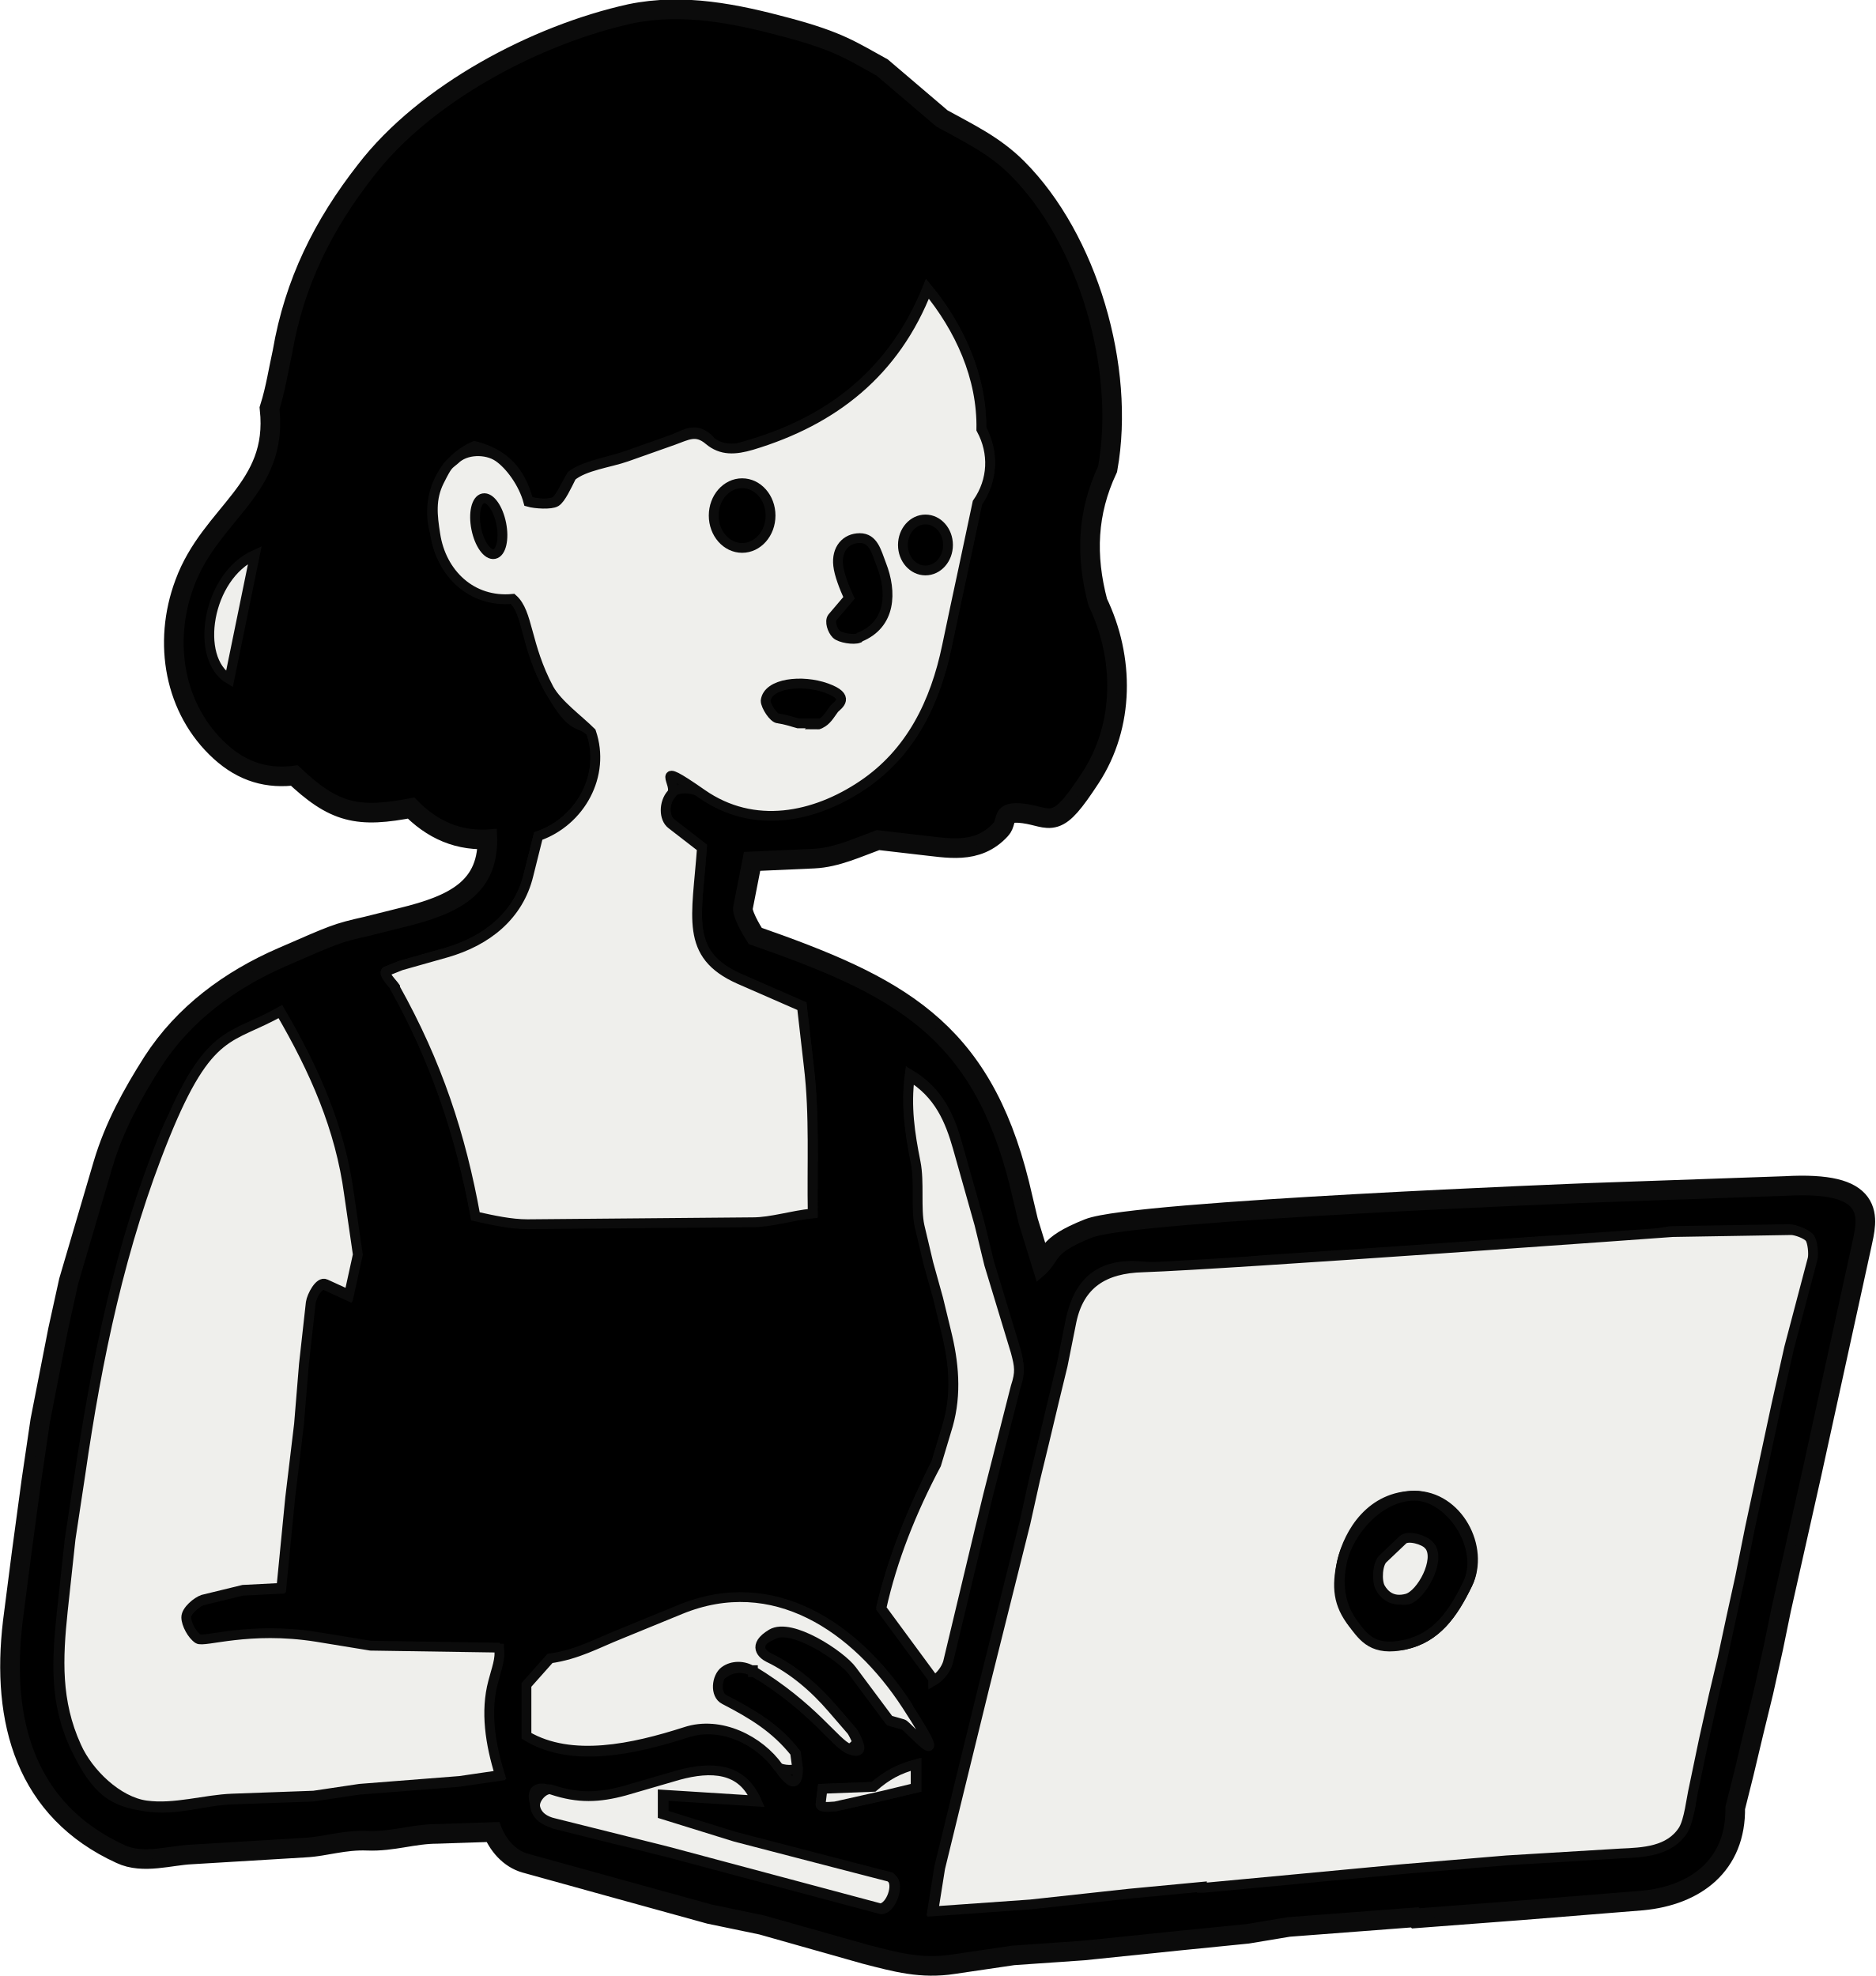
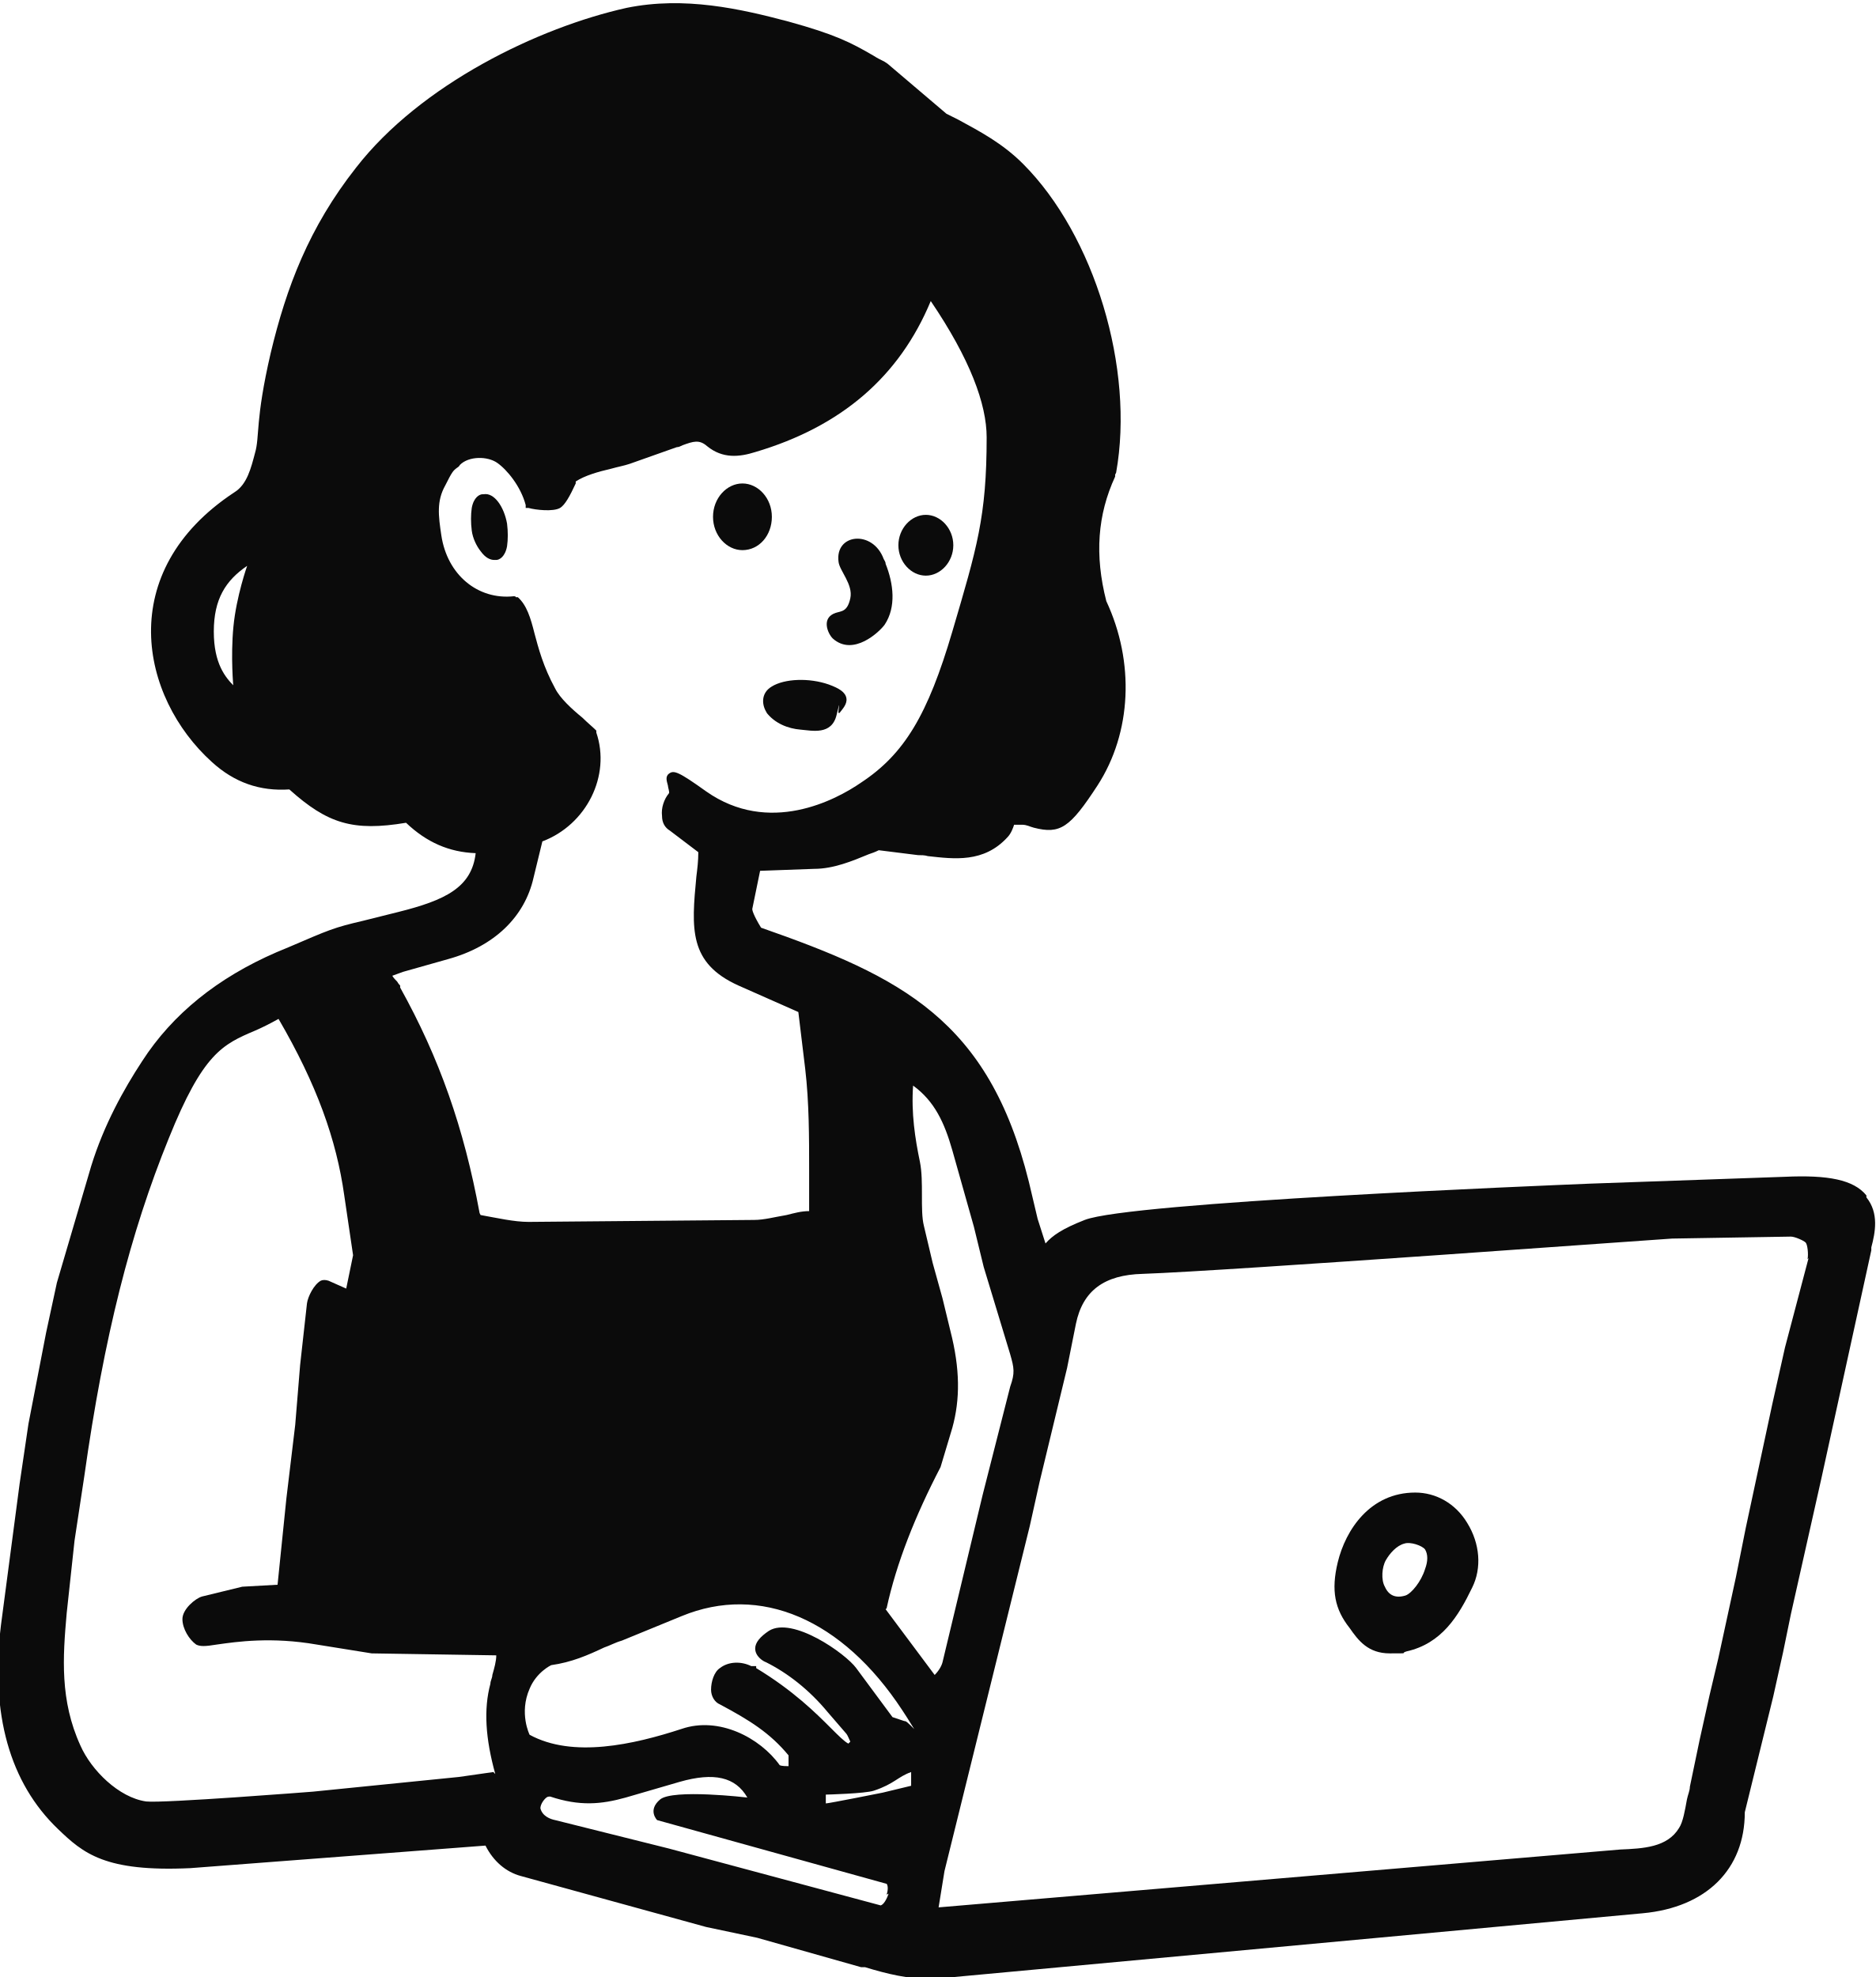
- <svg xmlns="http://www.w3.org/2000/svg" id="_レイヤー_1" version="1.1" viewBox="0 0 191.3 201.6">
+ <svg xmlns="http://www.w3.org/2000/svg" id="_レイヤー_1" version="1.1" viewBox="0 0 191.2 201.6">
  <defs>
    <style>
      .st0 {
-         stroke-width: 3px;
-       }
- 
-       .st0, .st1, .st2 {
-         stroke-miterlimit: 10;
-       }
- 
-       .st0, .st1, .st2, .st3 {
-         stroke: #0b0b0b;
-       }
- 
-       .st2 {
-         fill: #efefec;
-       }
- 
-       .st3 {
-         stroke-miterlimit: 10;
-         stroke-width: 1px;
+         fill: #0b0b0b;
      }
    </style>
  </defs>
-   <path class="st0" d="M144.5,195.1l-13.1,1-4.2.7-7,.7-9.7,1-7.2.5-6.1.9c-3.2.5-5.7-.2-8.8-1l-10.6-3-5.3-1.1-10.5-2.9-8.3-2.3c-1.4-.4-2.5-1.6-3.1-3.2l-6,.2c-2.5,0-4.6.8-7.1.7s-4.4.6-6.4.7l-11.6.7c-2.2.1-4.9,1-7,0-9.4-4.3-11.9-13.1-10.7-23.2l.9-7,1-7.4.9-6.1.9-4.6.9-4.6,1.1-5,3.5-11.9c1.1-3.7,2.9-7,5-10.3,3.1-4.8,7.7-8.2,13-10.5s5.4-2.4,8.5-3.1l3.6-.9c5.3-1.3,9.4-3.1,9.1-9-3.3.3-5.9-.9-8.1-3.2-5.6,1.1-7.8.6-11.9-3.3-2.8.4-5.2-.3-7.4-2.3-4.5-4.1-5.7-10.7-3.5-16.6,2.6-7.1,9.6-9.5,8.7-18,.6-1.9.9-3.9,1.3-5.7,1.2-7,4.1-12.8,8.4-18.3,6-7.8,17.2-13.7,26.7-15.8,5.3-1.1,10.6,0,15.8,1.4s6.4,2.3,9.5,4l6.1,5.2c2.7,1.5,5.3,2.7,7.6,5,7.1,7.1,10.9,20.1,9.1,30.2-2.1,4.5-2.3,9-1,13.9,2.7,5.6,2.7,12.3-.7,17.5s-3.4,3.8-6.3,3.4-2.2,1.2-2.8,1.8c-2.2,2.4-5,1.7-7.9,1.4l-4.3-.5c-2.2.8-4.3,1.8-6.5,1.9l-6.7.3-1,5.1c-.2.8.9,2.6,1.4,3.4,14.6,5.1,22.9,9.3,26.8,25l.9,3.8,1.6,5.2c1.9-1.6.7-2.3,5.2-4.1s51-3.6,51-3.6l19.9-.7c8.9-.5,7.9,2.7,7.3,5.5l-5.1,23.3-3.1,13.8-.8,3.9-1,4.5-1,4.1-1,4.2-.9,3.6c.1,5.6-3.8,8.5-9,9l-12.4,1-10.5.8h0Z" />
-   <path class="st1" d="M144.5,195.1l-13.1,1-4.2.7-7,.7-9.7,1-7.2.5-6.1.9c-3.2.5-5.7-.2-8.8-1l-10.6-3-5.3-1.1-10.5-2.9-8.3-2.3c-1.4-.4-2.5-1.6-3.1-3.2l-6,.2c-2.5,0-4.6.8-7.1.7s-4.4.6-6.4.7l-11.6.7c-2.2.1-4.9,1-7,0-9.4-4.3-11.9-13.1-10.7-23.2l.9-7,1-7.4.9-6.1.9-4.6.9-4.6,1.1-5,3.5-11.9c1.1-3.7,2.9-7,5-10.3,3.1-4.8,7.7-8.2,13-10.5s5.4-2.4,8.5-3.1l3.6-.9c5.3-1.3,9.4-3.1,9.1-9-3.3.3-5.9-.9-8.1-3.2-5.6,1.1-7.8.6-11.9-3.3-2.8.4-5.2-.3-7.4-2.3-4.5-4.1-5.7-10.7-3.5-16.6,2.6-7.1,9.6-9.5,8.7-18,.6-1.9.9-3.9,1.3-5.7,1.2-7,4.1-12.8,8.4-18.3,6-7.8,17.2-13.7,26.7-15.8,5.3-1.1,10.6,0,15.8,1.4s6.4,2.3,9.5,4l6.1,5.2c2.7,1.5,5.3,2.7,7.6,5,7.1,7.1,10.9,20.1,9.1,30.2-2.1,4.5-2.3,9-1,13.9,2.7,5.6,2.7,12.3-.7,17.5s-3.4,3.8-6.3,3.4-2.2,1.2-2.8,1.8c-2.2,2.4-5,1.7-7.9,1.4l-4.3-.5c-2.2.8-4.3,1.8-6.5,1.9l-6.7.3-1,5.1c-.2.8.9,2.6,1.4,3.4,14.6,5.1,22.9,9.3,26.8,25l.9,3.8,1.6,5.2c1.9-1.6.7-2.3,5.2-4.1s51-3.6,51-3.6l19.9-.7c8.9-.5,7.9,2.7,7.3,5.5l-5.1,23.3-3.1,13.8-.8,3.9-1,4.5-1,4.1-1,4.2-.9,3.6c.1,5.6-3.8,8.5-9,9l-12.4,1-10.5.8h0ZM40.3,100.7c4.2,7.7,6.6,15,8.2,23.3,1.8.4,3.6.8,5.3.8l23-.2c1.9,0,4-.7,6.1-.9,0-4.9.2-10-.4-15l-.7-6.1-6.4-2.8c-5.6-2.5-4.3-6.3-3.8-13.4l-3.1-2.4c-.9-.7-.7-2.4,0-3.1s2.3-.5,3.1,0c5.3,3.7,11.4,2.5,16.4-.9s7.4-8.4,8.6-14.2l.8-3.8.9-4.2,1.4-6.6c1.6-2.3,1.7-5.1.4-7.5,0-5.3-2.2-10.3-5.5-14.3-3.4,8.4-9.6,13.4-17.9,15.9s-3.1.7-4.4-.5-2.2-.6-3.6,0l-4.8,1.7c-1.7.6-4.3,1-5.6,2-.6,1-1.1,2.2-1.6,2.6s-2.1.3-2.8,0c-.8-3-2.4-4.8-5.5-5.6-3.4,1.5-5.1,5.3-4,9,.6,3.9,3.8,6.9,7.9,6.6,1.6,1.4,1.2,4.7,3.7,9.2s3,3.1,4.3,4.4c1.5,4.4-1.1,9.1-5.4,10.6l-1,4c-1,4.1-4.3,6.7-8.4,7.9l-4.6,1.3-1.5.6c-.3,0,.7,1.2.9,1.6h0ZM50.9,168.2l-13.2-.2-5.5-.9c-6.9-1.1-11.5.6-12.1.2s-1.2-1.6-1.2-2.2,1.1-1.6,1.7-1.8l4.1-1,3.9-.2.9-9.2.9-7.5.5-6.1.7-6.3c0-.7,1-2.1,1.5-1.9l2.4,1.1.9-4.1-.9-6.2c-.9-6.7-3.5-12.6-7-18.6-5.1,2.9-9.5,7-11.8,12.7-4.5,11.1-6.8,22.6-8.6,34.5l-1,6.6-.8,7.4c-.5,4.8-.8,9.2,1.4,13.8s3.9,5.5,7.1,6c3.2.5,5.9-.6,8.8-.7l8.3-.3,4.7-.7,10.2-.8,4.1-.6c-1-3.1-1.4-6.4-.7-9.5s.8-2.4.6-3.4h.1ZM95.2,171.3c.7-.4,1.3-1.2,1.5-1.9l3.3-13.8.8-3.3,2.8-11c.4-1.5.4-2.1,0-3.6l-2.7-8.9-1-4.1-2.2-7.8c-.8-2.9-1.9-5.5-4.9-7.3-.4,3,0,5.8.6,8.8s0,4.7.4,6.5l.9,3.8,1,3.6.8,3.3c.8,3.2,1.1,6.4.2,9.6l-1.2,4c-2.4,4.8-4.4,9.7-5.6,14.7l5.3,7.2v.2h0ZM122.6,192.5l9.6-.9,10.6-1,10.7-.9,11.6-.7c2.3-.1,5.1-.2,6.4-2.4s.9-3.1,1.1-4.4l1-4.8,1-4.5.9-3.8.9-4.2.9-4.1,1-5,.9-4.2.9-4.2.9-4.2,1.3-5.8,2.4-9.1c.1-.5,0-1.7-.3-2.1s-1.4-.8-1.9-.8l-12.1.2-3.7.6-9.2.4-15.7,1.1-12,.8c-4.4.3-8.9,1.1-13.3.7s-6.5,1.7-7.3,5.5l-.9,4.5-.9,3.7-1,4.2-.9,3.7-1,4.5-3.4,13.6-.8,3.2-2.5,10.2-1,4.1-1,4.1-.7,4.4,9.9-.7,10.1-1.1,7.4-.7h.1ZM76.8,170.5c6.3,3.8,8.5,7.5,9.9,8s.9-.5.8-.8-.4-.9-.6-1.1l-1.9-2.2c-1.8-2.1-4-4-6.5-5.2s-.3-2.1.3-2.4c2-1.2,7.1,2.3,8.2,3.7l3.8,5.1,1.4.4c.3,0,.6-1.6.4-1.9-5.2-8-13.6-13.7-23.1-9.8l-6.1,2.5c-2.5,1-4.4,2.1-7.2,2.5l-2.3,2.7v5.2c4.5,2.7,10.8,1.3,16.1-.4,3.6-1.2,7.6.8,9.5,3.6s1.9.5,1.9,0l-.2-1.5c-2-2.6-4.3-3.9-7.2-5.4s-.7-2.4,0-2.9,2-.6,2.9,0h-.1ZM85.2,184.3l4.9-1.1,3.4-.8v-2.4c-1.9.5-3,1.2-4.4,2.3l-5.2.2-.2,1.6c0,.3,1.1.2,1.5.2ZM90.9,191.6l-5.8-1.5-10-2.6-7.4-2.3v-2l9.5.6c-1.5-3.4-4.6-3.5-7.9-2.6l-5.5,1.6c-2.6.7-4.7.8-7.4-.1s-1.9,1.1-1.7,1.8,1,1.3,1.9,1.6l11.6,2.9,21.7,5.8c1,0,1.9-2.5,1.1-3.1h0Z" />
-   <path class="st2" d="M122.6,192.5l-7.4.7-10.1,1.1-9.9.7.7-4.4,1-4.1,1-4.1,2.5-10.2.8-3.2,3.4-13.6,1-4.5.9-3.7,1-4.2.9-3.7.9-4.5c.8-3.8,3.3-5.4,7.3-5.5,8.8-.3,54-3.6,54-3.6l12.1-.2c.5,0,1.6.4,1.9.8s.4,1.6.3,2.1l-2.4,9.1-1.3,5.8-.9,4.2-.9,4.2-.9,4.2-1,5-.9,4.1-.9,4.2-.9,3.8-1,4.5-1,4.8c-.3,1.3-.5,3.4-1.1,4.4-1.4,2.2-4.1,2.3-6.4,2.4l-11.6.7-10.7.9-10.6,1-9.6.9h-.2ZM149.7,161.6c1.8-3.7-1-9-5.4-9s-6.7,3.7-7.4,6.7c-.6,2.6-.4,4.4,1.1,6.3s3.3,2.6,5.3,2.2c3.2-.7,4.9-3.1,6.4-6.2h0Z" />
-   <path class="st2" d="M40.3,100.7c-.2-.3-1.3-1.4-.9-1.6l1.5-.6,4.6-1.3c4.2-1.2,7.4-3.8,8.4-7.9l1-4c4.3-1.5,6.9-6.2,5.4-10.6-1.3-1.3-3.4-2.8-4.3-4.4-2.4-4.5-2.1-7.8-3.7-9.2-4.2.4-7.3-2.6-7.9-6.6-.3-1.9-.5-3.6.4-5.4s.9-1.6,1.6-2.2c1.1-1.1,3.2-1.1,4.4-.3s2.6,2.7,3.1,4.6c.7.2,2.3.3,2.8,0s1.1-1.6,1.6-2.6c1.3-1.1,3.9-1.4,5.6-2l4.8-1.7c1.4-.5,2.3-1.1,3.6,0s2.7,1,4.4.5c8.3-2.5,14.6-7.4,17.9-15.9,3.3,4,5.6,9,5.5,14.3,1.3,2.4,1.2,5.2-.4,7.5l-1.4,6.6-.9,4.2-.8,3.8c-1.2,5.8-3.7,10.9-8.6,14.2s-11.1,4.6-16.4.9-2.3-.9-3.1,0-.8,2.5,0,3.1l3.1,2.4c-.5,7.1-1.8,10.9,3.8,13.4l6.4,2.8.7,6.1c.6,5,.3,10.1.4,15-2.1.2-4.2.9-6.1.9l-23,.2c-1.7,0-3.5-.4-5.3-.8-1.5-8.3-3.9-15.6-8.2-23.3h0ZM77.5,54.1c.7-.8.8-2.5.2-3.4s-2.1-1.5-2.7-1c-1,1-1.9,1.9-2,2.7s.8,2.1,1.3,2.6,1.7.6,2,.3l1.1-1.3h0Z" />
-   <path class="st2" d="M50.9,168.2c.2,1-.3,2.2-.6,3.4-.8,3-.3,6.3.7,9.5l-4.1.6-10.2.8-4.7.7-8.3.3c-2.8.1-5.9,1.1-8.8.7s-5.9-3.3-7.1-6c-2.1-4.6-1.9-9-1.4-13.8l.8-7.4,1-6.6c1.7-11.8,4.1-23.4,8.6-34.5s6.7-9.8,11.8-12.7c3.5,6,6.1,11.9,7,18.6l.9,6.2-.9,4.1-2.4-1.1c-.6-.3-1.4,1.2-1.5,1.9l-.7,6.3-.5,6.1-.9,7.5-.9,9.2-3.9.2-4.1,1c-.6.2-1.7,1.1-1.7,1.8s.6,1.8,1.2,2.2,5.2-1.3,12.1-.2l5.5.9,13.2.2h-.1Z" />
-   <path class="st2" d="M95.2,171.3l-5.3-7.2c1.1-5,3.1-10,5.6-14.7l1.2-4c.9-3.2.6-6.4-.2-9.6l-.8-3.3-1-3.6-.9-3.8c-.4-1.8,0-4.5-.4-6.5-.6-3-1-5.7-.6-8.8,3,1.8,4.1,4.5,4.9,7.3l2.2,7.8,1,4.1,2.7,8.9c.4,1.5.5,2.1,0,3.6l-2.8,11-.8,3.3-3.3,13.8c-.2.7-.8,1.5-1.5,1.9v-.2h0Z" />
-   <path class="st2" d="M76.8,170.5c-.9-.6-2.1-.6-2.9,0s-1,2.4,0,2.9c2.9,1.5,5.2,2.9,7.2,5.4l.2,1.5c0,.4-1.6.3-1.9,0-1.9-2.7-5.9-4.8-9.5-3.6-5.3,1.7-11.6,3.1-16.2.4v-5.2l2.4-2.7c2.8-.4,4.7-1.5,7.2-2.5l6.1-2.5c9.5-3.9,17.9,1.8,23.1,9.8s0,2-.4,1.9l-1.4-.4-3.8-5.1c-1.1-1.5-6.2-4.9-8.2-3.7s-.9,2.1-.3,2.4c2.5,1.2,4.7,3.1,6.5,5.2l1.9,2.2c.2.2.5.9.6,1.1s-.5.8-.8.8c-1.4-.5-3.6-4.2-9.9-8h.1Z" />
-   <path class="st2" d="M90.9,191.6c.8.6,0,3-1.1,3.1l-21.7-5.8-11.6-2.9c-.9-.2-1.7-.7-1.9-1.6s1-2.1,1.7-1.8c2.7.9,4.8.8,7.4.1l5.5-1.6c3.3-.9,6.5-.8,7.9,2.6l-9.5-.6v2l7.4,2.3,10,2.6,5.8,1.5h0Z" />
-   <path class="st2" d="M85.2,184.3c-.3,0-1.5.2-1.5-.2l.2-1.6,5.2-.2c1.4-1.2,2.5-1.8,4.3-2.3v2.4l-3.3.8s-4.9,1.1-4.9,1.1Z" />
-   <path class="st2" d="M23.4,69.3c-3.6-2.1-2.3-10.5,2.6-12.7l-2.6,12.7Z" />
-   <path class="st1" d="M149.7,161.6c-1.5,3.1-3.2,5.5-6.4,6.2s-4.2-.7-5.3-2.2-1.7-3.6-1.1-6.3c.7-3.1,3.8-6.7,7.4-6.7s7.2,5.3,5.4,9h0ZM145.8,157.7c-.4-.5-2.2-1-2.6-.5l-2,1.9c-.5.5-.6,2.3-.3,3s1.9,1.3,2.7,1.1c1.4-.4,3.4-4,2.3-5.4h0Z" />
-   <path class="st1" d="M87.6,65.1c-.5.2-1.9,0-2.3-.4s-.7-1.3-.4-1.7l1.7-2c-.5-1.1-1-2.4-1.1-3.3-.2-1.7.8-2.8,2.2-2.8s1.7,1.4,2.2,2.7c1.1,2.8,1,6.1-2.2,7.4h0Z" />
-   <path class="st1" d="M83.4,73.8c-.7,0-1.5,0-2,0-.7-.2-1.3-.4-2-.5-.5,0-1.3-1.3-1.3-1.8.2-1.8,3.7-2.2,6.2-1.3s1.2,1.7.8,2.1c-.3.4-.7,1.1-1.2,1.4s-.4.2-.6.2h0Z" />
-   <path class="st2" d="M145.8,157.7c1.1,1.4-.8,5-2.3,5.4s-2.3-.4-2.7-1.1-.3-2.5.3-3l2-1.9c.5-.5,2.2,0,2.6.5h0Z" />
-   <ellipse class="st3" cx="49.9" cy="53.7" rx="1.3" ry="2.9" transform="translate(-9.6 10.8) rotate(-11.3)" />
-   <ellipse class="st1" cx="75.7" cy="52.6" rx="2.9" ry="3.3" />
-   <ellipse class="st1" cx="94.4" cy="55.6" rx="2.3" ry="2.6" />
+   <path class="st0" d="M190.3,121.9c-1.3-1.6-3.9-2.1-8.3-1.9l-19.9.7c-4.8.2-46.9,1.9-51.5,3.7-2.3.9-3.3,1.6-4,2.4l-.8-2.5-.9-3.8c-4.1-16.5-13-20.9-27.3-25.9-.8-1.3-.9-1.8-.9-1.9l.8-3.9,5.5-.2c2,0,3.9-.8,5.6-1.5.3-.1.6-.2,1-.4l4,.5c.3,0,.7,0,1,.1,2.7.3,5.7.7,8.1-1.9.4-.4.6-1,.7-1.3,0,0,0,0,0,0,.1,0,.4,0,.8,0,.5,0,.8.2,1.2.3,2.7.7,3.7,0,6.5-4.3,3.5-5.4,3.8-12.6.9-18.8-1.2-4.7-.9-8.8.9-12.7v-.2c0,0,.1-.2.1-.2,1.9-10.6-2.2-24.2-9.5-31.5-2.1-2.1-4.4-3.3-6.6-4.5-.4-.2-.8-.4-1.2-.6l-6-5.1-.3-.2c-.4-.2-.8-.4-1.1-.6-2.4-1.4-4-2.2-8.7-3.5-4.9-1.3-10.6-2.6-16.5-1.4-9,2-21,7.8-27.6,16.3-4.8,6.1-7.1,12.2-8.7,18.9-1.6,6.9-1.1,8.5-1.6,10.2-.4,1.5-.8,3.2-2.1,4-12.3,8.1-9.6,20.9-2.3,27.5,2.3,2.1,4.9,3,7.9,2.8,3.9,3.5,6.5,4.3,11.9,3.4,2.1,2,4.4,3,7.1,3.1-.4,3.5-3.1,4.8-7.9,6l-3.6.9c-3,.7-3.4.9-7.6,2.7l-1.2.5c-6,2.6-10.6,6.3-13.7,11.1-1.9,2.9-3.9,6.5-5.2,10.7l-3.5,11.9-1.1,5.1-1.8,9.3-.9,6.1-1.9,14.4c-1.1,9.1.9,16.1,5.8,20.8,2.6,2.5,4.8,4.4,13.5,4l30.1-2.3c.8,1.6,2.1,2.7,3.6,3.1l18.9,5.2,5.2,1.1,10.6,3h.4c2.3.7,4.4,1.2,6.7,1.2s1.5,0,2.4-.2l70.2-6.5c6.5-.6,10.4-4.5,10.4-10.3l2.9-11.8,1-4.5.8-3.9,3.1-13.8,5.1-23.3v-.3c.4-1.5.8-3.5-.5-5.1ZM23.9,70c-.9-.9-2.1-2.3-2.1-5.6s1.2-5.2,3.4-6.7c0,0-1.1,3.1-1.4,6.2-.3,3.1,0,6.2,0,6.2ZM50.3,180.7l-3.5.5-14.9,1.5s-15.3,1.2-17,1c-2.8-.4-5.6-3.2-6.7-5.7-2.1-4.6-1.8-9-1.4-13.5l.8-7.4,1-6.6c2-14.2,4.7-24.8,8.6-34.4,3.5-8.7,5.5-9.6,8.8-11,.7-.3,1.5-.7,2.4-1.2,3.9,6.7,5.9,12.3,6.7,18l.9,6.1-.7,3.4-1.8-.8c-.3-.1-.6-.1-.8,0-.7.4-1.3,1.6-1.4,2.3l-.7,6.3-.5,6.1-.9,7.5-.9,8.8-3.6.2-4.1,1c-.7.2-2,1.3-2,2.3s.7,2.1,1.4,2.6c.4.2.9.2,2.1,0,2.1-.3,5.6-.8,10.2,0l5.6.9,12.7.2c0,.6-.2,1.3-.4,2,0,.3-.2.6-.2.9-.7,2.6-.5,5.6.5,9.2ZM48.9,123.7c-1.6-8.7-4.1-15.8-8.1-23h0c0-.1,0-.2,0-.2,0,0-.2-.2-.3-.4-.1-.1-.4-.4-.5-.6l1.1-.4,4.6-1.3c4.7-1.3,7.8-4.3,8.7-8.3l.9-3.7c4.5-1.7,7-6.7,5.5-11.1h0c0-.1,0-.2,0-.2-.4-.4-.9-.8-1.4-1.3-1.1-.9-2.3-2-2.8-3-1.2-2.2-1.7-4.1-2.1-5.6-.4-1.6-.8-2.9-1.7-3.7h-.2c0-.1-.2-.1-.2-.1-3.7.4-6.8-2.2-7.4-6.2-.3-2-.5-3.5.4-5.1.7-1.4.8-1.5,1.2-1.8,0,0,.2-.1.3-.3.9-.9,2.8-.9,3.8-.2,1,.7,2.4,2.4,2.9,4.3v.3c0,0,.3,0,.3,0,.7.2,2.5.4,3.2,0,.5-.3,1-1.2,1.6-2.5v-.2c.9-.6,2.3-1,3.6-1.3.7-.2,1.3-.3,1.9-.5l4.8-1.7c.2,0,.4-.1.6-.2,1.1-.4,1.7-.6,2.5.1,1.6,1.3,3.3,1.1,4.9.6,8.8-2.6,14.7-7.7,17.9-15.4,4,5.9,5.7,10.5,5.7,13.9,0,8.1-1,11.3-3.5,19.8s-4.9,12.5-9.3,15.4c-2.6,1.8-9.4,5.4-15.8.9-2.8-2-3.3-2.2-3.8-1.8-.4.3-.2.8-.1,1.2,0,.2.2.7.1.8-.5.6-.8,1.5-.7,2.3,0,.7.3,1.2.8,1.5l2.9,2.2c0,.9-.1,1.7-.2,2.5-.5,5.3-.8,8.8,4.3,11.1l6.1,2.7.7,5.8c.4,3.4.4,7,.4,10.4,0,1.4,0,2.8,0,4.1-.8,0-1.5.2-2.3.4-1.2.2-2.3.5-3.3.5l-23,.2c-1.5,0-3.2-.4-4.9-.7ZM90.6,193.1c-.2.6-.5,1.1-.8,1.2l-21.6-5.8-11.6-2.9c-.5-.1-1.3-.4-1.5-1.2,0-.3.2-.7.5-1,.2-.2.3-.2.5-.2s0,0,0,0c3,1,5.2.8,7.7.1l5.5-1.6c3.5-1,5.7-.5,6.9,1.6,0,0-7.6-.9-8.9.2s-.3,2.1-.3,2.1l23.4,6.5h0c.1.1.2.5,0,1.1ZM92.9,182.1l-2.9.7s-5.5,1.1-5.8,1.1v-.9c.1,0,4-.1,4.9-.4,2.1-.7,2.4-1.4,3.8-1.9v1.3ZM93.3,176.4c-.8-.8-.9-.9-1.1-.9l-1.2-.4-3.7-5c-1.1-1.5-6.5-5.3-8.9-3.8-.9.6-1.4,1.2-1.4,1.8,0,.8.8,1.3,1.1,1.4,2.2,1.1,4.4,2.8,6.3,5.1l1.9,2.2c.1.1.3.6.4.8h0c0,0-.2.2-.2.2-.4-.2-1-.8-1.8-1.6-1.5-1.5-3.8-3.8-7.6-6.1v-.2h-.5c-1-.5-2.3-.5-3.2.2-.6.4-.9,1.4-.9,2.2,0,.7.4,1.3.9,1.5,3,1.6,5.1,2.9,7,5.2v1.1c-.2,0-.7,0-.9-.1-2-2.8-6.2-5-10-3.7-4.9,1.6-11.1,3-15.5.6,0,0-1.1-2.2,0-4.7.7-1.7,2.2-2.4,2.2-2.4,2.1-.3,3.7-1,5.4-1.8.6-.2,1.1-.5,1.8-.7l6.1-2.5c8-3.3,16.4.3,22.5,9.6.6.9,1,1.6,1.4,2.2,0,0,0,0,0,0ZM90.4,164c1-4.6,2.9-9.4,5.5-14.4l1.2-4c.8-2.9.8-6-.2-9.9l-.8-3.3-1-3.6-.9-3.8c-.2-.8-.2-1.9-.2-3.1s0-2.4-.2-3.4c-.5-2.4-.9-5-.7-7.8,2.2,1.6,3.2,3.8,4,6.6l2.2,7.8,1,4.1,2.7,8.9c.4,1.4.5,1.9,0,3.3l-2.8,11-4.1,17.1c-.1.4-.4.9-.8,1.3l-5-6.7ZM184.4,128.3l-2.4,9.1-1.3,5.8-2.7,12.6-1,5-1.8,8.3-.9,3.8-1,4.5-1,4.8c0,.4-.2.8-.3,1.3-.2,1.1-.4,2.3-.8,2.9-1.2,2-3.7,2.1-6,2.2l-69.5,5.9.6-3.7,8.7-35.2,1-4.5,2.8-11.6.9-4.5c.7-3.4,2.9-5,6.8-5.1,8.7-.3,53.6-3.6,54-3.6l12.1-.2c.4,0,1.3.4,1.5.6.2.2.3,1.2.2,1.7Z" />
+   <path class="st0" d="M137.6,166s0,0,0,0c.9,1.3,1.9,2.6,4.1,2.6s1,0,1.7-.2c3.6-.8,5.3-3.6,6.7-6.5,1-2,.8-4.5-.5-6.6-1.2-2-3.2-3.1-5.3-3.1-4.6,0-7.1,3.8-7.9,7.1,0,0,0,0,0,0,0,0,0,0,0,0,0,0,0,0,0,0-.7,2.9-.3,4.8,1.2,6.7,0,0,0,0,0,0ZM143.3,162.7c-1,.3-1.7,0-2.1-.9-.4-.7-.3-2,.1-2.7.4-.7,1.1-1.5,1.9-1.7.6-.2,1.8.2,2.1.6h0c.3.5.3,1.2,0,2-.4,1.3-1.4,2.5-2,2.7Z" />
+   <path class="st0" d="M90.2,63.7c1.2-1.8.9-4.2.1-6.2,0-.2-.1-.3-.2-.5-1.1-3-5-2.6-4.6.3.1.9,1.5,2.3,1.2,3.7s-.9,1.3-1.5,1.5c-1.5.5-.8,2.1-.3,2.6,2.1,1.9,4.8-.7,5.3-1.4Z" />
+   <path class="st0" d="M78.1,72.6c.9,1.2,2.3,1.7,3.5,1.8s3.2.6,3.7-1.5.1-.2.2-.2h.1c.3-.4.8-.9.7-1.5-.1-.6-.7-1-1.8-1.4-2-.7-4.5-.6-5.8.2-1.2.7-1,2-.5,2.7Z" />
+   <path class="st0" d="M49.2,50.4c-.3,0-.9.3-1.1,1.4-.1.7-.1,1.5,0,2.3s.5,1.6.9,2.1c.5.7,1,.9,1.4.9s.2,0,.2,0c.3,0,.9-.3,1.1-1.4.1-.7.1-1.5,0-2.3-.3-1.7-1.3-3.2-2.4-3Z" />
+   <path class="st0" d="M75.7,56.1c1.7,0,3-1.5,3-3.4s-1.4-3.4-3-3.4-3,1.5-3,3.4,1.4,3.4,3,3.4Z" />
+   <path class="st0" d="M94.4,58.7c1.5,0,2.8-1.4,2.8-3.1s-1.3-3.1-2.8-3.1-2.8,1.4-2.8,3.1,1.3,3.1,2.8,3.1Z" />
</svg>
